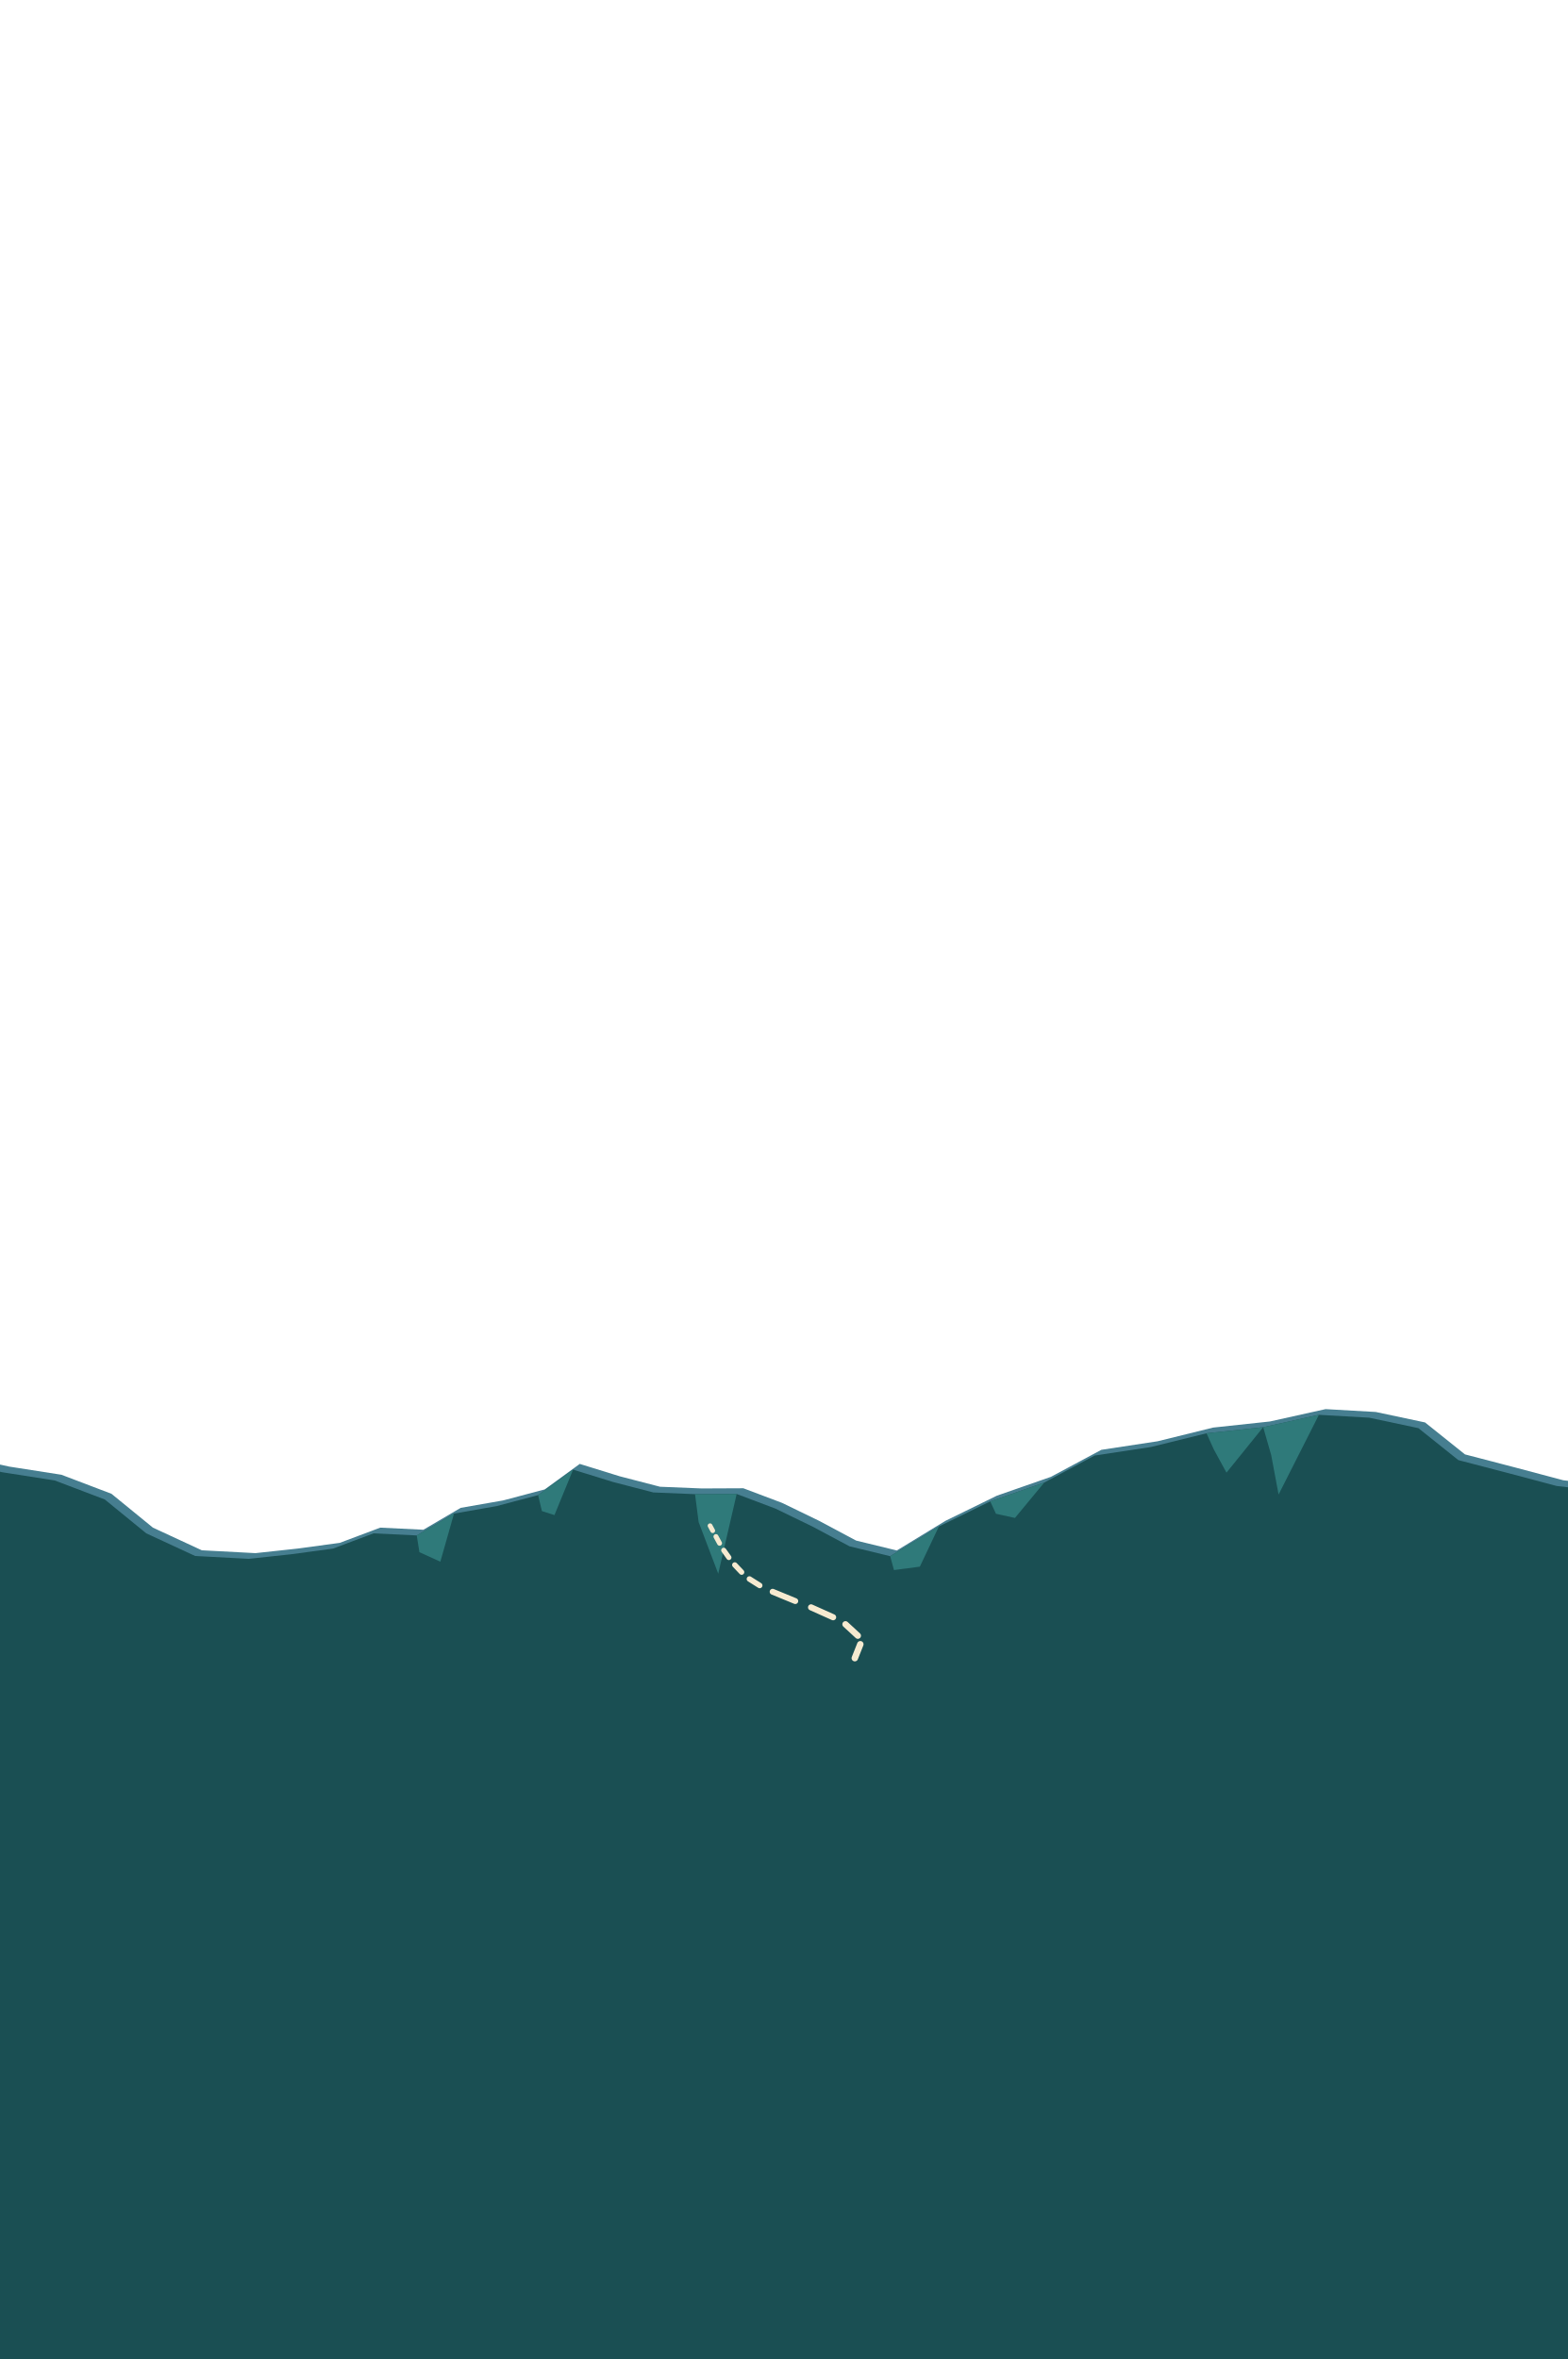
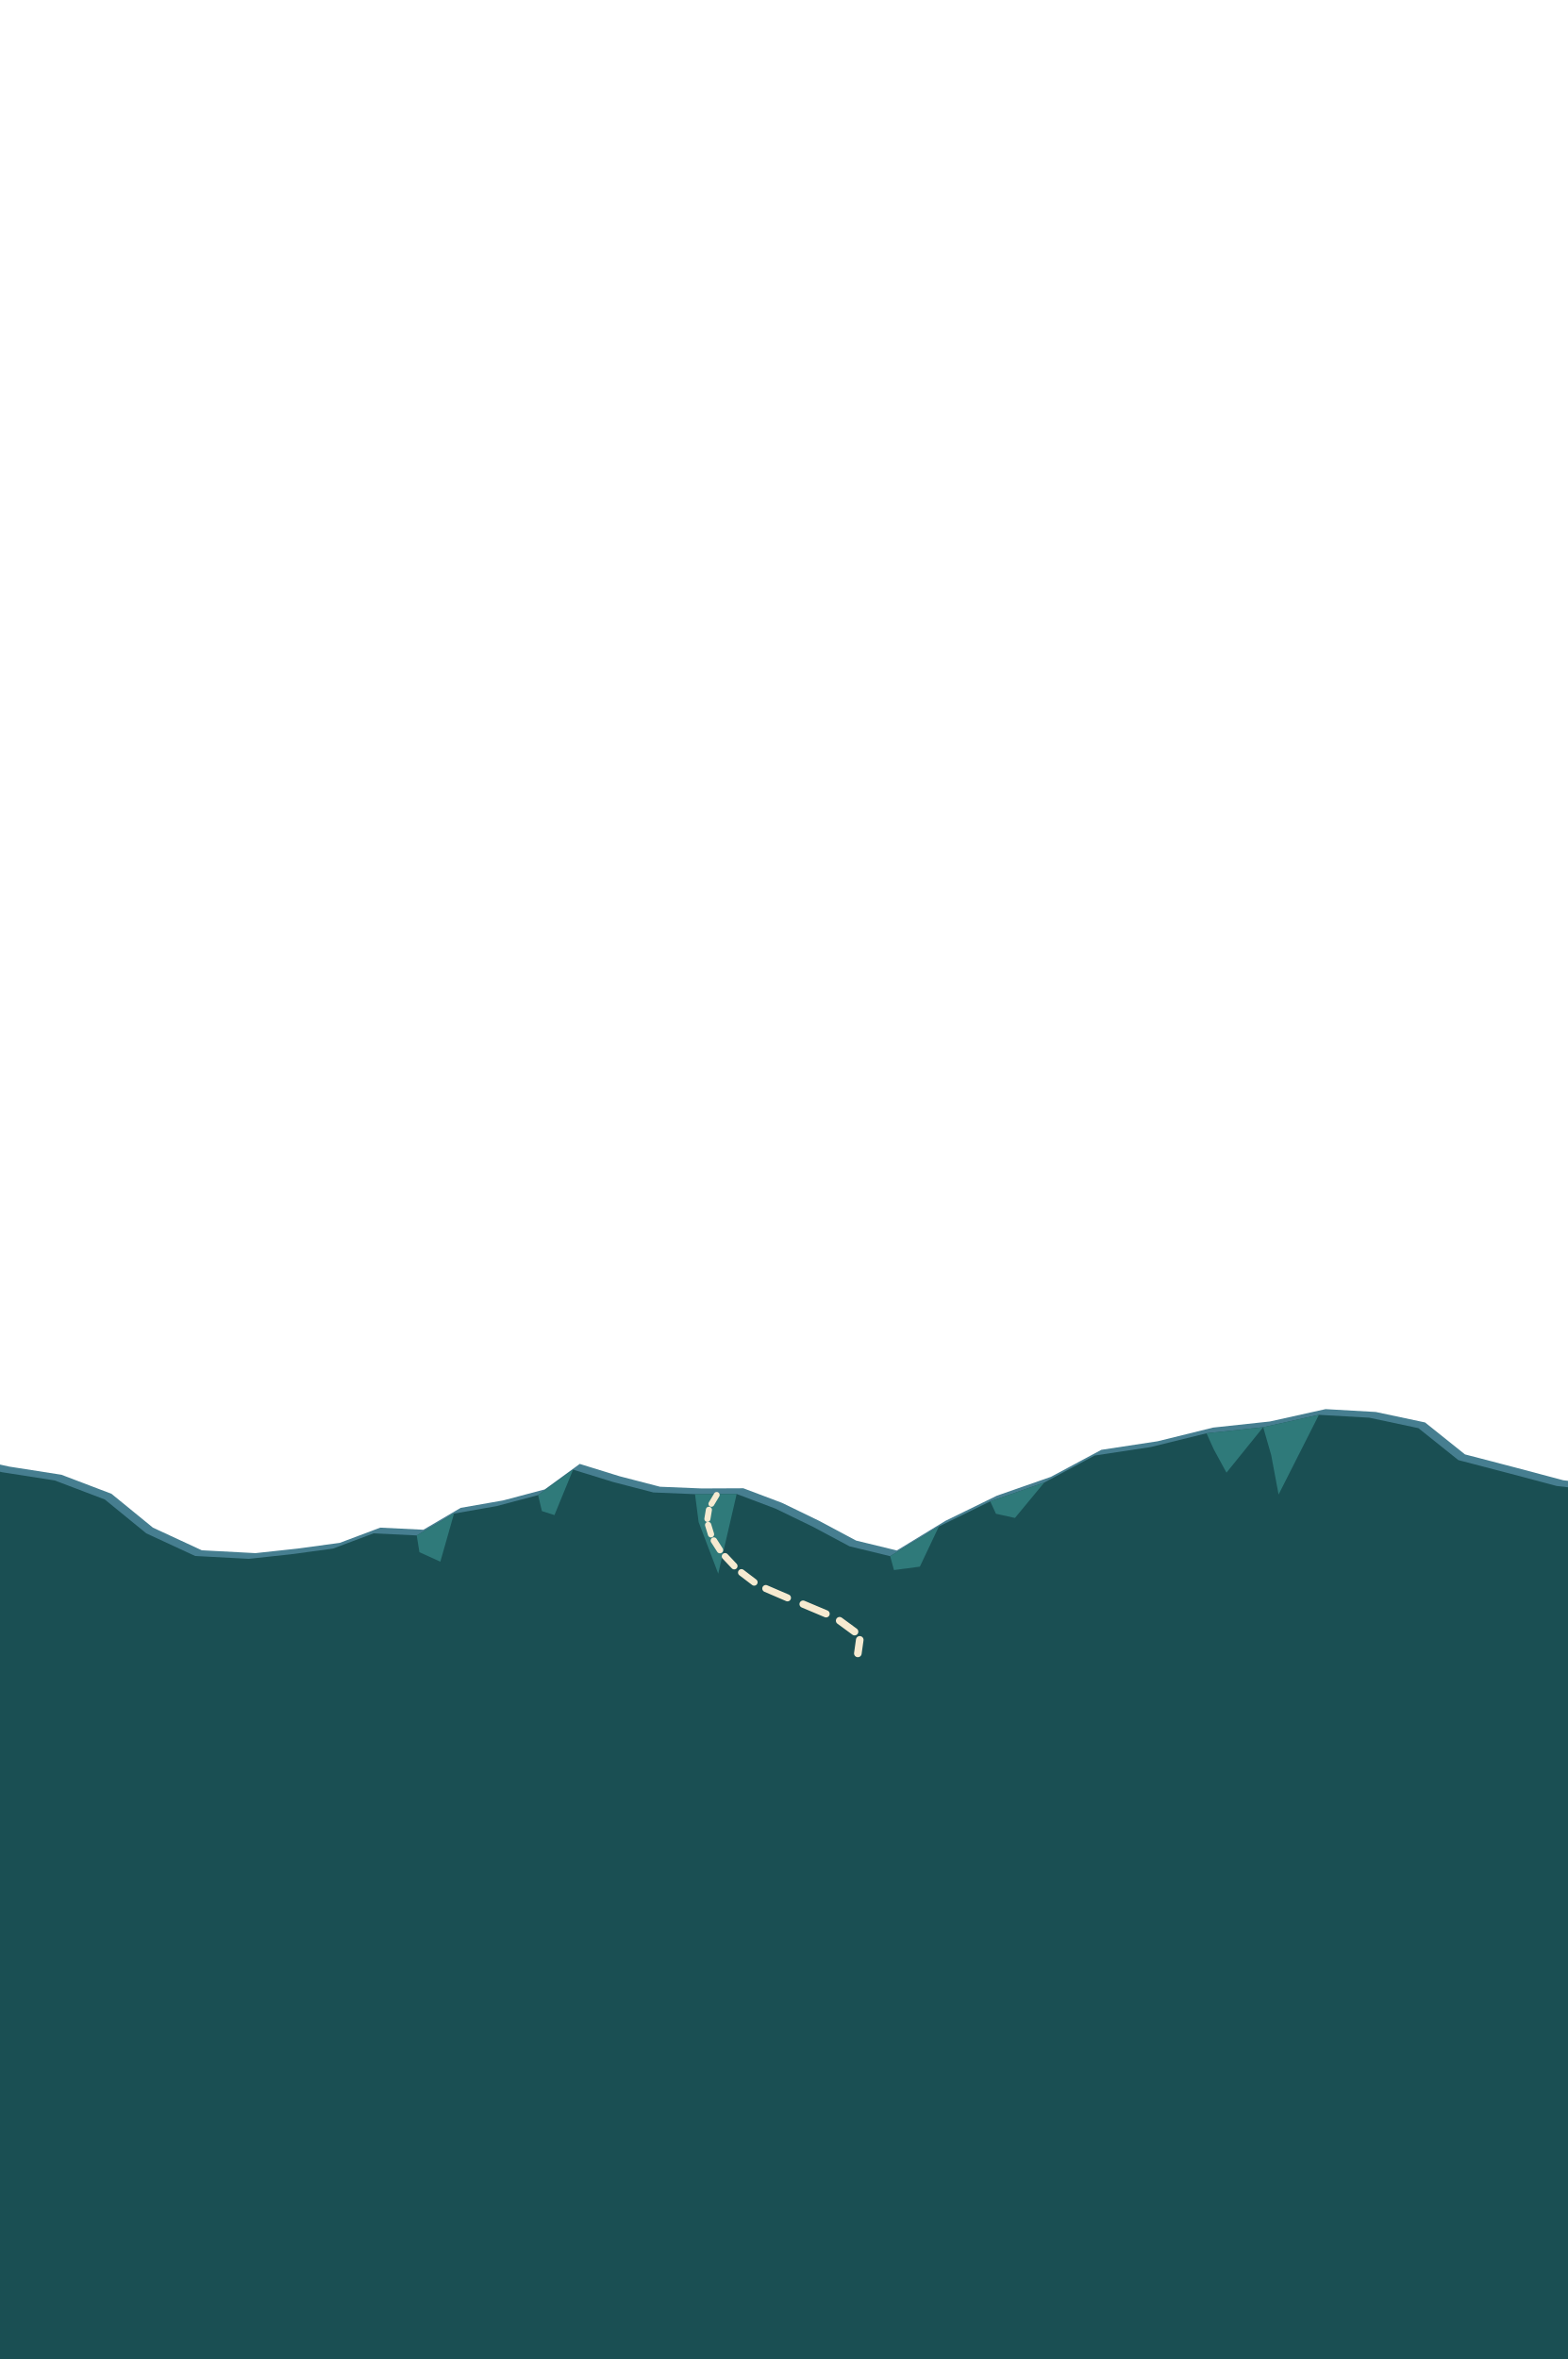
<svg xmlns="http://www.w3.org/2000/svg" viewBox="0 0 824 1240" width="824" height="1240">
  <path d="M-81.2 773.2L-54.1 765L-25.9 767.9L1.3 773.9L28.8 778.2L55.1 788.2L76.9 806L102.6 817.9L130.8 819.4L153 817L175.1 814L196.4 806L219.1 807.1L238.7 795.6L261 791.7L282.9 785.9L301.3 772.5L322.3 779L343.5 784.5L365.4 785.4L387.3 785.3L407.7 793L427.3 802.5L446.6 812.8L468 818L493.6 802.4L520.6 789.2L549 779.3L575.5 765.1L605.1 760.6L634.3 753.4L664.1 750.2L693.4 743.7L719.8 745.2L745.7 750.7L766.7 767.5L792.8 774.3L818.4 781.1L844.7 784.1L867.4 797.5L890.4 810.3L884 1280L-60 1280Z" fill="#467e90" transform="translate(3.5 -3)" />
  <path d="M-81.2 773.2L-54.1 765L-25.9 767.9L1.3 773.9L28.8 778.2L55.1 788.2L76.9 806L102.6 817.9L130.8 819.4L153 817L175.1 814L196.4 806L219.1 807.1L238.7 795.6L261 791.7L282.9 785.9L301.3 772.5L322.3 779L343.5 784.5L365.4 785.4L387.3 785.3L407.7 793L427.3 802.5L446.6 812.8L468 818L493.6 802.4L520.6 789.2L549 779.3L575.5 765.1L605.1 760.6L634.3 753.4L664.1 750.2L693.4 743.7L719.8 745.2L745.7 750.7L766.7 767.5L792.8 774.3L818.4 781.1L844.7 784.1L867.4 797.5L890.4 810.3L884 1280L-60 1280Z" fill="#1a4f53" />
  <path d="M219.1 807.1L238.7 795.6L231.5 820.9L220.5 815.9ZM282.9 785.9L301.3 772.5L291.5 796.4L284.9 794.3ZM365.4 785.4L387.3 785.3L377.6 827.2L367.3 800.1ZM468 818L493.6 802.4L483.6 823.5L470 825.3ZM520.6 789.2L549 779.3L533.6 797.9L523.6 795.7ZM634.3 753.4L664.1 750.2L644.8 774.1L638.1 761.8ZM664.1 750.2L693.4 743.7L672.2 785.6L668.3 764.8Z" fill="#2f7a7a" opacity="1" />
-   <path d="M449.4 871.6L452.3 864.3" stroke="#f6ead0" stroke-width="3.4" stroke-linecap="round" />
-   <path d="M451 859.8L444.5 853.8" stroke="#f6ead0" stroke-width="3.3" stroke-linecap="round" />
-   <path d="M438 850.1L426.4 844.9" stroke="#f6ead0" stroke-width="3.2" stroke-linecap="round" />
-   <path d="M418.1 841.6L406.2 836.7" stroke="#f6ead0" stroke-width="3.1" stroke-linecap="round" />
-   <path d="M399.4 833.4L394 830" stroke="#f6ead0" stroke-width="2.9" stroke-linecap="round" />
-   <path d="M389.9 826.4L386.3 822.6" stroke="#f6ead0" stroke-width="2.8" stroke-linecap="round" />
-   <path d="M383.2 818.7L380.5 814.9" stroke="#f6ead0" stroke-width="2.7" stroke-linecap="round" />
-   <path d="M378.3 811.2L376.4 807.7" stroke="#f6ead0" stroke-width="2.6" stroke-linecap="round" />
-   <path d="M374.7 804.6L373.3 802" stroke="#f6ead0" stroke-width="2.5" stroke-linecap="round" />
+   <path d="M451 869.1L452 862" stroke="#f6ead0" stroke-width="4" stroke-linecap="round" />
+   <path d="M449.3 857.7L441.4 851.9" stroke="#f6ead0" stroke-width="3.9" stroke-linecap="round" />
+   <path d="M434.3 848.3L422.2 843.2" stroke="#f6ead0" stroke-width="3.8" stroke-linecap="round" />
+   <path d="M414 839.9L402.6 835" stroke="#f6ead0" stroke-width="3.7" stroke-linecap="round" />
+   <path d="M396.5 831.7L389.8 826.6" stroke="#f6ead0" stroke-width="3.6" stroke-linecap="round" />
+   <path d="M386 823.2L381.2 818.1" stroke="#f6ead0" stroke-width="3.5" stroke-linecap="round" />
+   <path d="M378.5 814.8L375.3 809.8" stroke="#f6ead0" stroke-width="3.4" stroke-linecap="round" />
+   <path d="M373.8 806.5L372.3 801.6" stroke="#f6ead0" stroke-width="3.3" stroke-linecap="round" />
+   <path d="M371.9 798.4L372.7 793.6" stroke="#f6ead0" stroke-width="3.2" stroke-linecap="round" />
+   <path d="M374 790.5L376.8 785.8" stroke="#f6ead0" stroke-width="3.1" stroke-linecap="round" />
</svg>
